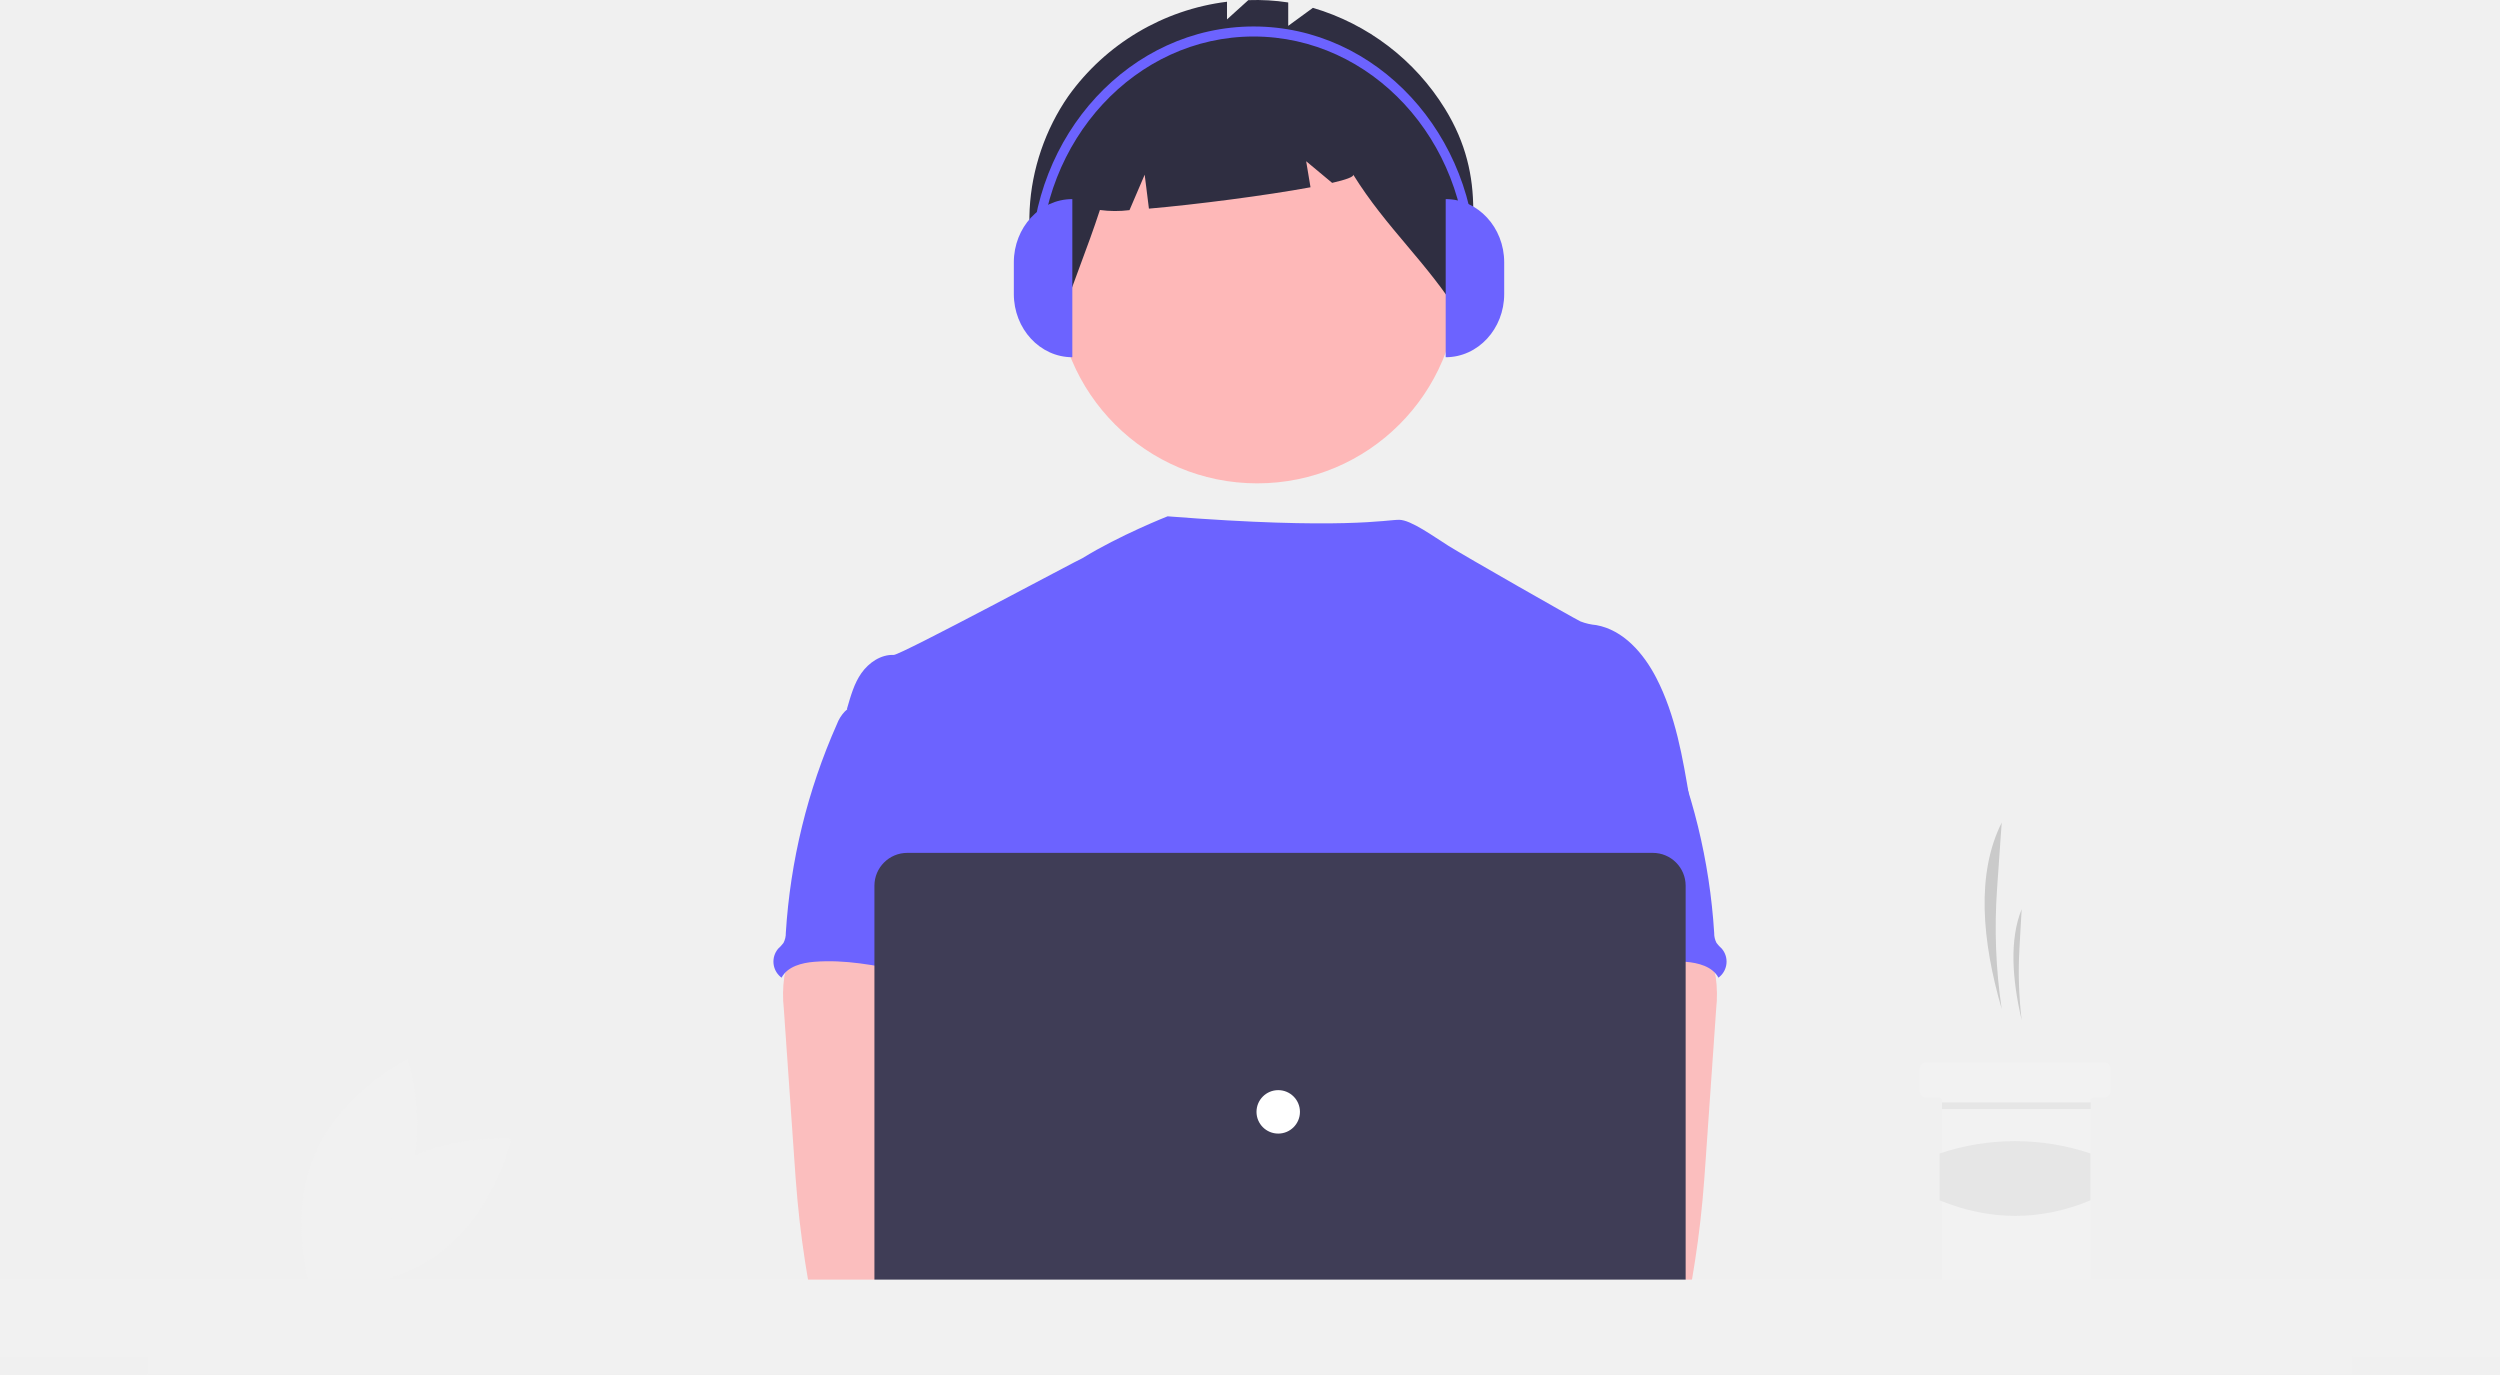
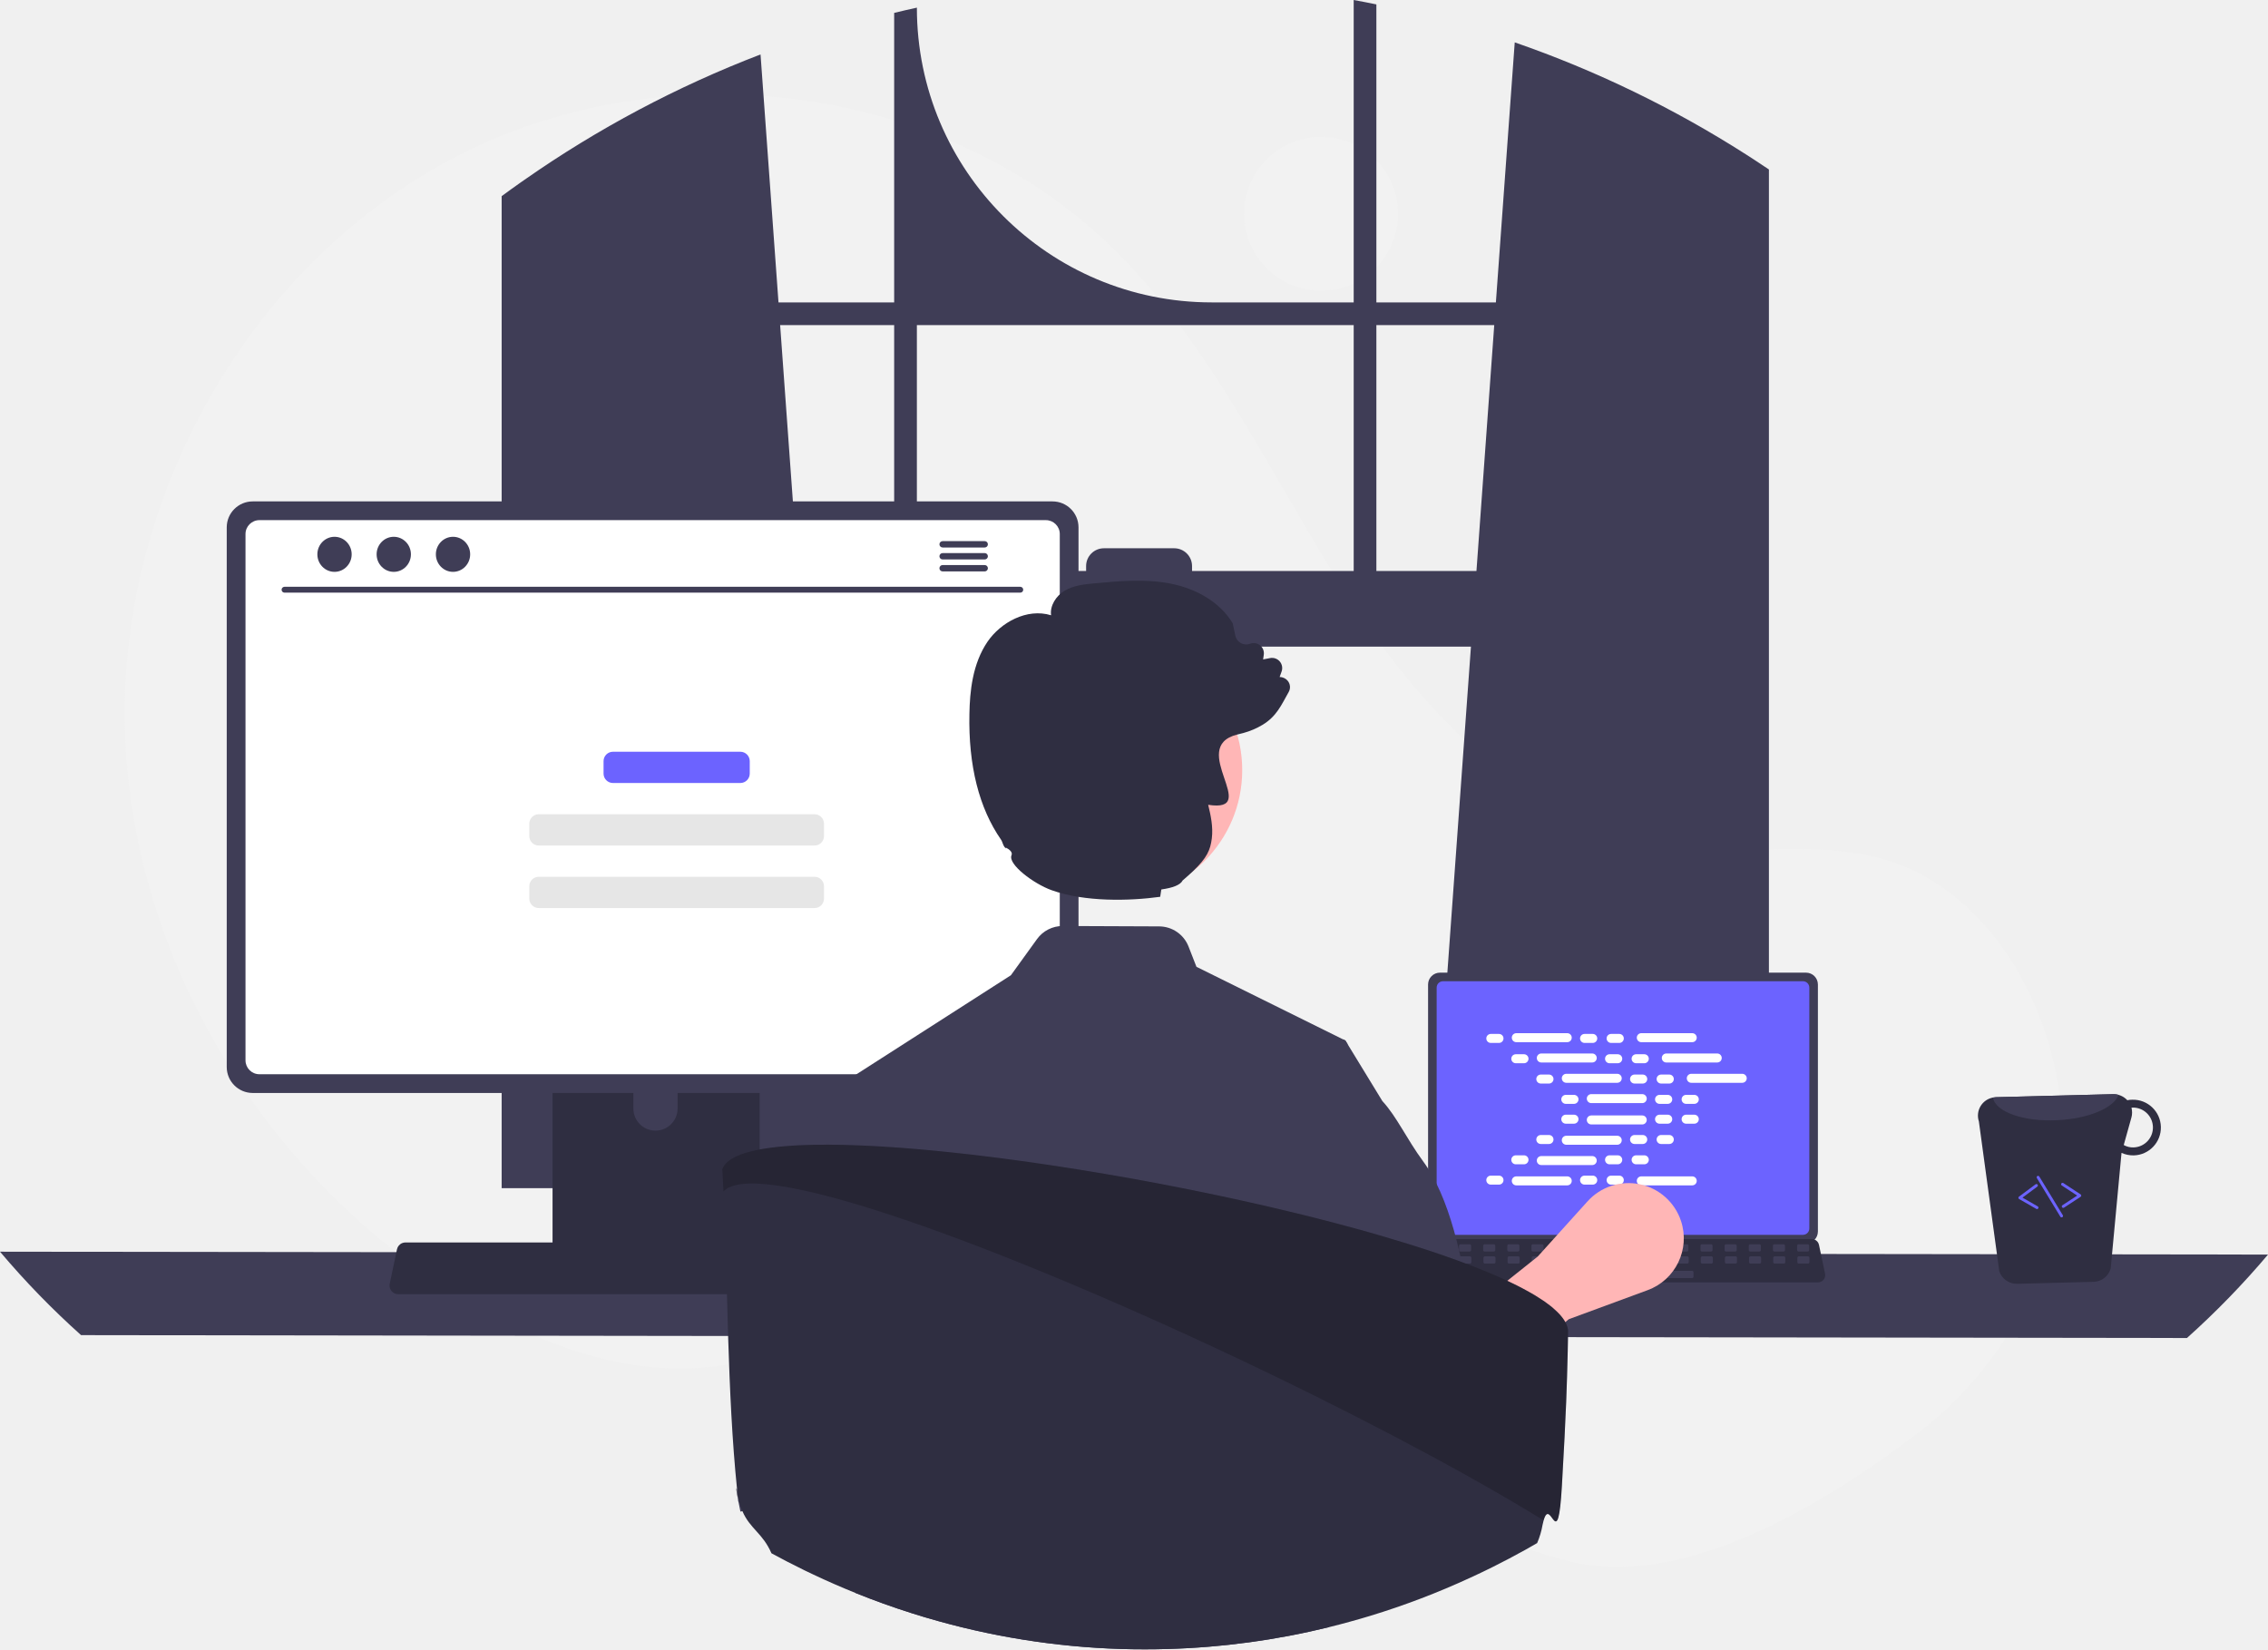
- <svg xmlns="http://www.w3.org/2000/svg" data-name="Layer 1" width="878.63" height="483" viewBox="0 0 878.63 483">
-   <path d="M294.716,621.203c-19.511,14.544-25.04,40.135-25.04,40.135s26.104,2.009,45.615-12.535,25.04-40.135,25.04-40.135S314.227,606.659,294.716,621.203Z" transform="translate(-160.6848 -208.5)" fill="#f1f1f1" />
-   <path d="M302.844,628.032c-9.377,22.456-32.862,34.028-32.862,34.028s-8.281-24.837,1.096-47.293,32.862-34.028,32.862-34.028S312.221,605.576,302.844,628.032Z" transform="translate(-160.6848 -208.5)" fill="#f1f1f1" />
-   <path d="M864.187,563.114h0a194.657,194.657,0,0,1-1.633-42.195l1.633-23.307h0c-9,17.908-6.966,41.479,0,65.502Z" transform="translate(-160.6848 -208.5)" fill="#cacaca" />
-   <path d="M871.205,567.013h0a143.091,143.091,0,0,1-.786-25.116l.786-13.873h0C866.875,538.683,867.854,552.713,871.205,567.013Z" transform="translate(-160.6848 -208.5)" fill="#cacaca" />
-   <path d="M902.401,584.17v7.798a2.352,2.352,0,0,1-2.339,2.339h-3.899a.777.777,0,0,0-.78.78v63.943a2.351,2.351,0,0,1-2.339,2.339H845.476a2.341,2.341,0,0,1-2.339-2.339V595.087a.782.782,0,0,0-.78-.78H837.678a2.341,2.341,0,0,1-2.339-2.339v-7.798a2.336,2.336,0,0,1,2.339-2.339h62.383A2.346,2.346,0,0,1,902.401,584.17Z" transform="translate(-160.6848 -208.5)" fill="#f2f2f2" />
-   <rect x="682.522" y="387.445" width="52.246" height="2.339" fill="#e6e6e6" />
-   <path d="M895.383,630.369c-17.483,7.235-35.156,7.315-53.026,0v-16.481a83.274,83.274,0,0,1,53.026,0Z" transform="translate(-160.6848 -208.5)" fill="#e6e6e6" />
-   <circle id="fff0188c-9915-4c0d-8339-9317a77083e8" data-name="Ellipse 276" cx="441.853" cy="99.211" r="70.666" fill="#feb8b8" />
-   <path id="ac220ed6-7c3f-4d1e-8d82-3295770c496a-330" data-name="Path 1461" d="M668.54,246.746a81.614,81.614,0,0,0-46.43-35.492l-8.675,6.331v-8.22a75.123,75.123,0,0,0-14.032-.817l-7.485,6.772V209.11a80.834,80.834,0,0,0-55.763,33.169c-16.254,23.432-18.998,56.032-3.011,79.652,4.388-13.487,9.715-26.142,14.104-39.628a39.916,39.916,0,0,0,10.399.05l5.339-12.459,1.492,11.931c16.55-1.441,41.096-4.607,56.785-7.508l-1.526-9.154,9.128,7.606c4.806-1.106,7.66-2.11,7.425-2.877,11.668,18.811,25.948,30.826,37.616,49.637C678.337,293.006,683.437,270.951,668.54,246.746Z" transform="translate(-160.6848 -208.5)" fill="#2f2e41" />
-   <path d="M754.52,489.43c-2.43-14.619-4.936-29.519-11.731-42.689-4.466-8.626-11.554-16.847-21.11-18.552a20.422,20.422,0,0,1-5.497-1.272c-2.8-1.349-40.425-22.827-46.405-26.568-5.135-3.212-13.24-9.158-17.327-9.158-4.112-.09-19.878,3.579-81.414-1.231,0,0-16.905,6.663-29.985,14.743-.198-.131-63.869,34.06-66.261,33.97-4.53-.191-8.741,2.71-11.338,6.362-2.596,3.652-3.814,8.174-5.089,12.546,13.907,30.97,26.631,61.98,40.539,92.95a7.931,7.931,0,0,1,1.006,3.815,9.31,9.31,0,0,1-1.73,3.815c-6.82,10.956-6.603,24.736-5.858,37.613.746,12.877,1.668,26.478-4.087,38.02-1.565,3.169-3.601,6.069-5.089,9.238-3.486,7.177-4.746,30.131-2.71,37.842l255.121,7.309C730.067,673.102,754.52,489.43,754.52,489.43Z" transform="translate(-160.6848 -208.5)" fill="#6c63ff" />
-   <path id="bb46eb08-8e3e-4ac5-913b-26d221d967b9-331" data-name="Path 1421" d="M436.31,551.903a45.043,45.043,0,0,0-.153,11.109l3.657,52.513c.343,4.949.681,9.887,1.146,14.824.877,9.581,2.188,19.086,3.815,28.578a5.09,5.09,0,0,0,5.216,4.949c16.096,3.406,32.726,3.27,49.153,2.342,25.067-1.399,89.198-4.046,93.116-9.136s1.635-13.322-3.474-17.438-89.739-14.149-89.739-14.149c.827-6.553,3.321-12.724,5.688-18.946,4.25-11.035,8.22-22.432,8.297-34.253s-4.377-24.25-14.061-31.022c-7.966-5.56-18.221-6.591-27.928-6.362-7.062.203-19.265-1.489-25.716,1.272C440.223,538.431,437.264,546.905,436.31,551.903Z" transform="translate(-160.6848 -208.5)" fill="#fbbebe" />
-   <path id="efe93a1e-ccdd-49fd-af5f-e26394aa0937-332" data-name="Path 1430" d="M457.627,458.523a13.17,13.17,0,0,0-2.824,4.518A213.588,213.588,0,0,0,436.862,536.356a7.329,7.329,0,0,1-.827,3.55,15.535,15.535,0,0,1-1.87,2.023,7.024,7.024,0,0,0,.84,9.898q.173.146.356.281c2.099-3.951,7.125-5.242,11.592-5.586,21.389-1.692,42.282,8.259,63.734,7.508-1.514-5.23-3.691-10.256-4.925-15.548-5.459-23.502,8.156-49.089-.191-71.726-1.667-4.53-4.453-8.983-8.843-10.968a23.555,23.555,0,0,0-5.662-1.499c-5.421-.98-16.212-5.166-21.453-3.486-1.935.624-2.697,2.443-4.301,3.542C462.877,455.902,459.646,456.474,457.627,458.523Z" transform="translate(-160.6848 -208.5)" fill="#6c63ff" />
-   <path id="a38c3c09-000b-42b7-8619-0229d8aff5e9-333" data-name="Path 1421" d="M754.672,536.183c-6.451-2.762-18.653-1.069-25.716-1.272-9.707-.229-19.962.802-27.928,6.362-9.684,6.772-14.137,19.201-14.061,31.022s4.046,23.218,8.297,34.253c2.366,6.222,4.861,12.393,5.688,18.946,0,0-84.63,10.034-89.739,14.149s-7.392,12.348-3.474,17.438,126.173,10.2,142.269,6.794a5.09,5.09,0,0,0,5.216-4.949c1.627-9.491,2.937-18.996,3.815-28.578.465-4.937.802-9.874,1.146-14.824l3.657-52.513a45.043,45.043,0,0,0-.153-11.109C762.736,546.905,759.777,538.431,754.672,536.183Z" transform="translate(-160.6848 -208.5)" fill="#fbbebe" />
-   <path id="bd3879bf-5d05-49be-b690-c4d97e29a2ab-334" data-name="Path 1430" d="M734.687,454.346c-1.603-1.099-2.366-2.918-4.301-3.542-5.241-1.68-16.032,2.507-21.453,3.486a23.555,23.555,0,0,0-5.662,1.499c-4.389,1.985-7.175,6.438-8.843,10.968-8.347,22.637,5.268,48.224-.191,71.726-1.234,5.293-3.411,10.318-4.925,15.548,21.453.751,42.346-9.2,63.734-7.508,4.467.343,9.493,1.635,11.592,5.586q.183-.135.356-.281a7.024,7.024,0,0,0,.84-9.898,15.535,15.535,0,0,1-1.87-2.023,7.329,7.329,0,0,1-.827-3.55,213.588,213.588,0,0,0-17.941-73.316,13.17,13.17,0,0,0-2.824-4.518C740.354,456.474,737.123,455.902,734.687,454.346Z" transform="translate(-160.6848 -208.5)" fill="#6c63ff" />
-   <circle cx="420.924" cy="438.81" r="19.073" fill="#fbbebe" />
-   <circle cx="463.156" cy="438.81" r="19.073" fill="#fbbebe" />
-   <path d="M741.572,690.288H479.542a11.552,11.552,0,0,1-11.539-11.539V519.783a11.552,11.552,0,0,1,11.539-11.539H741.572a11.552,11.552,0,0,1,11.539,11.539V678.75A11.552,11.552,0,0,1,741.572,690.288Z" transform="translate(-160.6848 -208.5)" fill="#3f3d56" />
-   <circle id="bf1cdf42-3b4f-4239-91c9-f6802a29e918" data-name="Ellipse 263" cx="449.236" cy="390.766" r="7.635" fill="#fff" />
-   <polygon points="878.63 449.724 0 449.724 0 476.724 51.97 476.724 51.97 483 826.68 483 826.68 476.724 878.63 476.724 878.63 449.724" fill="#f1f1f1" />
-   <path d="M537.556,334.049h0c-11.355,0-20.559-9.952-20.559-22.229h0V300.705c0-12.277,9.205-22.229,20.559-22.229h0v55.574Z" transform="translate(-160.6848 -208.5)" fill="#6c63ff" />
-   <path d="M668.779,278.476h0c11.355,0,20.559,9.952,20.559,22.229v11.115c0,12.277-9.205,22.229-20.559,22.229h0V278.476Z" transform="translate(-160.6848 -208.5)" fill="#6c63ff" />
-   <path d="M679.553,302.452h-3.262c0-44.73-33.656-81.121-75.026-81.121-41.369,0-75.026,36.391-75.026,81.121h-3.262c0-46.675,35.12-84.648,78.288-84.648C644.433,217.804,679.553,255.777,679.553,302.452Z" transform="translate(-160.6848 -208.5)" fill="#6c63ff" />
+ <svg xmlns="http://www.w3.org/2000/svg" data-name="Layer 1" width="786.82" height="572.258" viewBox="0 0 786.82 572.258">
+   <circle cx="458.321" cy="74.182" r="26.701" fill="#f2f2f2" />
+   <path d="M872.038,661.023c39.688-30.229,58.644-81.025,46.776-129.482q-.442-1.806-.934-3.604c-7.867-28.763-27.332-56.101-55.7-65.291-23.82-7.717-49.82-1.783-74.669-4.851-48.781-6.024-86.601-45.494-113.211-86.819-26.611-41.325-47.062-87.583-82.422-121.724-58.285-56.275-153.362-68.391-225.627-31.76C293.987,254.121,247.955,335.391,249.918,416.386c1.963,80.995,50.046,158.432,119.875,199.517,25.652,15.093,55.321,25.785,84.848,22.044,25.62-3.246,48.899-17.013,74.399-21.1,40.091-6.426,79.927,11.701,114.603,32.824,34.676,21.123,68.17,46.16,107.574,55.952C789.478,715.131,836.881,687.801,872.038,661.023Z" transform="translate(-206.59 -163.8711)" fill="#f2f2f2" />
+   <path d="M815.016,219.191c-.87-.58-1.75-1.13-2.62-1.69a380.24,380.24,0,0,0-80.31-38.93l-6.54,90.22h-41.46v-103.39c-2.61-.54-5.24-1.05-7.87-1.53v104.92H626.946A102.27,102.27,0,0,1,524.676,166.521v-0c-2.64.57-5.26,1.18-7.88,1.83v100.44h-40.13l-6.23-86.03a380.858,380.858,0,0,0-81.94,43.53c-.44.3-.88.61-1.31.91-2.21,1.55-4.39,3.13-6.56,4.73v344.19h118.27l-2.09-28.95-11.5-158.95h231.59l-11.5,158.95-2.09,28.95h116.96v-353.45Q817.656,220.901,815.016,219.191Zm-298.22,142.78h-33.39l-6.17-85.3h39.56Zm159.42,0h-56.08v-1.69a6.18,6.18,0,0,0-6.19-6.18h-24.38a6.178,6.178,0,0,0-6.18,6.18v1.69h-58.71v-85.3h151.54Zm7.87,0v-85.3h40.89l-6.17,85.3Z" transform="translate(-206.59 -163.8711)" fill="#3f3d56" />
+   <path d="M206.59,598.162a289.003,289.003,0,0,0,28.12,28.95l730.58,1a289.003,289.003,0,0,0,28.12-28.95Z" transform="translate(-206.59 -163.8711)" fill="#3f3d56" />
+   <path d="M702.02,505.462v85.704a4.122,4.122,0,0,0,4.119,4.119H833.143a4.122,4.122,0,0,0,4.119-4.119v-85.704a4.124,4.124,0,0,0-4.119-4.115H706.139A4.124,4.124,0,0,0,702.02,505.462Z" transform="translate(-206.59 -163.8711)" fill="#3f3d56" />
+   <path d="M704.999,506.529V590.109a2.205,2.205,0,0,0,2.201,2.201H832.086a2.205,2.205,0,0,0,2.201-2.201V506.529a2.206,2.206,0,0,0-2.201-2.206H707.201A2.206,2.206,0,0,0,704.999,506.529Z" transform="translate(-206.59 -163.8711)" fill="#6c63ff" />
+   <path d="M699.364,607.881a2.47,2.47,0,0,0,1.943.93H837.299a2.502,2.502,0,0,0,2.446-3.016l-2.111-10.027a2.507,2.507,0,0,0-1.558-1.818,2.425,2.425,0,0,0-.888-.168H703.41a2.424,2.424,0,0,0-.888.168,2.507,2.507,0,0,0-1.558,1.818l-2.111,10.027A2.501,2.501,0,0,0,699.364,607.881Z" transform="translate(-206.59 -163.8711)" fill="#2f2e41" />
+   <rect x="830.034" y="595.588" width="4.188" height="2.513" rx="0.488" transform="translate(1457.666 1029.819) rotate(-180)" fill="#3f3d56" />
+   <rect x="821.657" y="595.588" width="4.188" height="2.513" rx="0.488" transform="translate(1440.912 1029.819) rotate(-180)" fill="#3f3d56" />
+   <rect x="813.28" y="595.588" width="4.188" height="2.513" rx="0.488" transform="translate(1424.158 1029.819) rotate(-180)" fill="#3f3d56" />
+   <rect x="804.903" y="595.588" width="4.188" height="2.513" rx="0.488" transform="translate(1407.404 1029.819) rotate(-180)" fill="#3f3d56" />
+   <rect x="796.526" y="595.588" width="4.188" height="2.513" rx="0.488" transform="translate(1390.65 1029.819) rotate(-180)" fill="#3f3d56" />
+   <rect x="788.149" y="595.588" width="4.188" height="2.513" rx="0.488" transform="translate(1373.896 1029.819) rotate(-180)" fill="#3f3d56" />
+   <rect x="779.772" y="595.588" width="4.188" height="2.513" rx="0.488" transform="translate(1357.142 1029.819) rotate(-180)" fill="#3f3d56" />
+   <rect x="771.395" y="595.588" width="4.188" height="2.513" rx="0.488" transform="translate(1340.388 1029.819) rotate(-180)" fill="#3f3d56" />
+   <rect x="763.018" y="595.588" width="4.188" height="2.513" rx="0.488" transform="translate(1323.634 1029.819) rotate(-180)" fill="#3f3d56" />
+   <rect x="754.641" y="595.588" width="4.188" height="2.513" rx="0.488" transform="translate(1306.88 1029.819) rotate(-180)" fill="#3f3d56" />
+   <rect x="746.264" y="595.588" width="4.188" height="2.513" rx="0.488" transform="translate(1290.126 1029.819) rotate(-180)" fill="#3f3d56" />
+   <rect x="737.887" y="595.588" width="4.188" height="2.513" rx="0.488" transform="translate(1273.372 1029.819) rotate(-180)" fill="#3f3d56" />
+   <rect x="729.51" y="595.588" width="4.188" height="2.513" rx="0.488" transform="translate(1256.618 1029.819) rotate(-180)" fill="#3f3d56" />
+   <rect x="721.133" y="595.588" width="4.188" height="2.513" rx="0.488" transform="translate(1239.865 1029.819) rotate(-180)" fill="#3f3d56" />
+   <rect x="712.756" y="595.588" width="4.188" height="2.513" rx="0.488" transform="translate(1223.111 1029.819) rotate(-180)" fill="#3f3d56" />
+   <rect x="704.379" y="595.588" width="4.188" height="2.513" rx="0.488" transform="translate(1206.357 1029.819) rotate(-180)" fill="#3f3d56" />
+   <rect x="830.133" y="599.777" width="4.188" height="2.513" rx="0.488" transform="translate(1457.864 1038.196) rotate(-180)" fill="#3f3d56" />
+   <rect x="821.756" y="599.777" width="4.188" height="2.513" rx="0.488" transform="translate(1441.11 1038.196) rotate(-180)" fill="#3f3d56" />
+   <rect x="813.379" y="599.777" width="4.188" height="2.513" rx="0.488" transform="translate(1424.356 1038.196) rotate(-180)" fill="#3f3d56" />
+   <rect x="805.002" y="599.777" width="4.188" height="2.513" rx="0.488" transform="translate(1407.602 1038.196) rotate(-180)" fill="#3f3d56" />
+   <rect x="796.625" y="599.777" width="4.188" height="2.513" rx="0.488" transform="translate(1390.848 1038.196) rotate(-180)" fill="#3f3d56" />
+   <rect x="788.248" y="599.777" width="4.188" height="2.513" rx="0.488" transform="translate(1374.094 1038.196) rotate(-180)" fill="#3f3d56" />
+   <rect x="779.871" y="599.777" width="4.188" height="2.513" rx="0.488" transform="translate(1357.34 1038.196) rotate(-180)" fill="#3f3d56" />
+   <rect x="771.494" y="599.777" width="4.188" height="2.513" rx="0.488" transform="translate(1340.586 1038.196) rotate(-180)" fill="#3f3d56" />
+   <rect x="763.117" y="599.777" width="4.188" height="2.513" rx="0.488" transform="translate(1323.832 1038.196) rotate(-180)" fill="#3f3d56" />
+   <rect x="754.74" y="599.777" width="4.188" height="2.513" rx="0.488" transform="translate(1307.078 1038.196) rotate(-180)" fill="#3f3d56" />
+   <rect x="746.363" y="599.777" width="4.188" height="2.513" rx="0.488" transform="translate(1290.324 1038.196) rotate(-180)" fill="#3f3d56" />
+   <rect x="737.986" y="599.777" width="4.188" height="2.513" rx="0.488" transform="translate(1273.57 1038.196) rotate(-180)" fill="#3f3d56" />
+   <rect x="729.609" y="599.777" width="4.188" height="2.513" rx="0.488" transform="translate(1256.816 1038.196) rotate(-180)" fill="#3f3d56" />
+   <rect x="721.232" y="599.777" width="4.188" height="2.513" rx="0.488" transform="translate(1240.062 1038.196) rotate(-180)" fill="#3f3d56" />
+   <rect x="712.855" y="599.777" width="4.188" height="2.513" rx="0.488" transform="translate(1223.309 1038.196) rotate(-180)" fill="#3f3d56" />
+   <rect x="704.478" y="599.777" width="4.188" height="2.513" rx="0.488" transform="translate(1206.555 1038.196) rotate(-180)" fill="#3f3d56" />
+   <rect x="760.604" y="604.803" width="33.508" height="2.513" rx="0.488" transform="translate(1348.126 1048.248) rotate(-180)" fill="#3f3d56" />
+   <rect x="515.631" y="358.737" width="5.966" height="3.122" rx="1.561" fill="#fff" />
+   <rect x="548.154" y="358.737" width="5.966" height="3.122" rx="1.561" fill="#fff" />
+   <rect x="557.369" y="358.737" width="5.966" height="3.122" rx="1.561" fill="#fff" />
+   <rect x="524.477" y="358.477" width="20.796" height="3.122" rx="1.561" fill="#fff" />
+   <rect x="567.841" y="358.477" width="20.796" height="3.122" rx="1.561" fill="#fff" />
+   <rect x="524.304" y="365.784" width="5.966" height="3.122" rx="1.561" fill="#fff" />
+   <rect x="556.827" y="365.784" width="5.966" height="3.122" rx="1.561" fill="#fff" />
+   <rect x="566.042" y="365.784" width="5.966" height="3.122" rx="1.561" fill="#fff" />
+   <rect x="533.15" y="365.523" width="20.796" height="3.122" rx="1.561" fill="#fff" />
+   <rect x="576.514" y="365.523" width="20.796" height="3.122" rx="1.561" fill="#fff" />
+   <rect x="532.977" y="372.83" width="5.966" height="3.122" rx="1.561" fill="#fff" />
+   <rect x="565.5" y="372.83" width="5.966" height="3.122" rx="1.561" fill="#fff" />
+   <rect x="574.715" y="372.83" width="5.966" height="3.122" rx="1.561" fill="#fff" />
+   <rect x="541.823" y="372.57" width="20.796" height="3.122" rx="1.561" fill="#fff" />
+   <rect x="585.187" y="372.57" width="20.796" height="3.122" rx="1.561" fill="#fff" />
+   <rect x="541.649" y="379.877" width="5.966" height="3.122" rx="1.561" fill="#fff" />
+   <rect x="574.172" y="379.877" width="5.966" height="3.122" rx="1.561" fill="#fff" />
+   <rect x="583.387" y="379.877" width="5.966" height="3.122" rx="1.561" fill="#fff" />
+   <rect x="550.496" y="379.617" width="20.796" height="3.122" rx="1.561" fill="#fff" />
+   <rect x="548.154" y="407.898" width="5.966" height="3.122" rx="1.561" fill="#fff" />
+   <rect x="557.369" y="407.898" width="5.966" height="3.122" rx="1.561" fill="#fff" />
+   <rect x="567.841" y="408.158" width="20.796" height="3.122" rx="1.561" fill="#fff" />
+   <rect x="515.631" y="407.898" width="5.966" height="3.122" rx="1.561" fill="#fff" />
+   <rect x="524.477" y="408.158" width="20.796" height="3.122" rx="1.561" fill="#fff" />
+   <rect x="524.304" y="400.851" width="5.966" height="3.122" rx="1.561" fill="#fff" />
+   <rect x="556.827" y="400.851" width="5.966" height="3.122" rx="1.561" fill="#fff" />
+   <rect x="566.042" y="400.851" width="5.966" height="3.122" rx="1.561" fill="#fff" />
+   <rect x="533.15" y="401.111" width="20.796" height="3.122" rx="1.561" fill="#fff" />
+   <rect x="532.977" y="393.804" width="5.966" height="3.122" rx="1.561" fill="#fff" />
+   <rect x="565.5" y="393.804" width="5.966" height="3.122" rx="1.561" fill="#fff" />
+   <rect x="574.715" y="393.804" width="5.966" height="3.122" rx="1.561" fill="#fff" />
+   <rect x="541.823" y="394.064" width="20.796" height="3.122" rx="1.561" fill="#fff" />
+   <rect x="541.649" y="386.758" width="5.966" height="3.122" rx="1.561" fill="#fff" />
+   <rect x="574.172" y="386.758" width="5.966" height="3.122" rx="1.561" fill="#fff" />
+   <rect x="583.387" y="386.758" width="5.966" height="3.122" rx="1.561" fill="#fff" />
+   <rect x="550.496" y="387.018" width="20.796" height="3.122" rx="1.561" fill="#fff" />
+   <path d="M711.507,654.353l-13.35-21.102,41.902-33.403,17.295-19.161a19.161,19.161,0,0,1,32.418,6.828h0a19.161,19.161,0,0,1-11.57,23.991l-27.349,10.075Z" transform="translate(-206.59 -163.8711)" fill="#ffb6b6" />
+   <path d="M398.28,501.352v102.56h71.85v-102.56a3.448,3.448,0,0,0-2.43-3.3,3.175,3.175,0,0,0-1.03-.16H401.75A3.463,3.463,0,0,0,398.28,501.352Zm28.04,35.24a7.67,7.67,0,0,1,15.34,0v11.9a7.67,7.67,0,0,1-15.34,0Z" transform="translate(-206.59 -163.8711)" fill="#2f2e41" />
+   <path d="M398.06,600.632v9.89a1.946,1.946,0,0,0,1.93,1.94h68.43a1.94,1.94,0,0,0,1.93-1.94v-9.89Z" transform="translate(-206.59 -163.8711)" fill="#3f3d56" />
+   <path d="M285.25,346.832V534.092a9.007,9.007,0,0,0,9,9h277.5a9.007,9.007,0,0,0,9-9V346.832a9.011,9.011,0,0,0-9-8.99H294.25A9.012,9.012,0,0,0,285.25,346.832Z" transform="translate(-206.59 -163.8711)" fill="#3f3d56" />
+   <path d="M291.76,349.162v182.62a4.818,4.818,0,0,0,4.81,4.81H569.44a4.818,4.818,0,0,0,4.81-4.81v-182.62a4.82,4.82,0,0,0-4.81-4.82H296.57A4.821,4.821,0,0,0,291.76,349.162Z" transform="translate(-206.59 -163.8711)" fill="#fff" />
+   <path d="M342.4,611.792a2.948,2.948,0,0,0,2.32,1.11h162.34a2.987,2.987,0,0,0,2.92-3.6l-2.52-11.97a2.993,2.993,0,0,0-1.86-2.17,2.895,2.895,0,0,0-1.06-.2H347.23a2.894,2.894,0,0,0-1.06.2,2.992,2.992,0,0,0-1.86,2.17l-2.52,11.97A2.985,2.985,0,0,0,342.4,611.792Z" transform="translate(-206.59 -163.8711)" fill="#2f2e41" />
+   <path d="M560.585,369.499H305.261a1.016,1.016,0,0,1,0-2.031H560.585a1.016,1.016,0,0,1,0,2.031Z" transform="translate(-206.59 -163.8711)" fill="#3f3d56" />
+   <ellipse cx="116.051" cy="192.33" rx="5.95" ry="6.083" fill="#3f3d56" />
+   <ellipse cx="136.607" cy="192.33" rx="5.95" ry="6.083" fill="#3f3d56" />
+   <ellipse cx="157.163" cy="192.33" rx="5.95" ry="6.083" fill="#3f3d56" />
+   <path d="M548.206,351.622h-14.6a1.105,1.105,0,0,0,0,2.21h14.6a1.105,1.105,0,0,0,0-2.21Z" transform="translate(-206.59 -163.8711)" fill="#3f3d56" />
+   <path d="M548.206,355.772h-14.6a1.105,1.105,0,0,0,0,2.21h14.6a1.105,1.105,0,0,0,0-2.21Z" transform="translate(-206.59 -163.8711)" fill="#3f3d56" />
+   <path d="M548.206,359.922h-14.6a1.105,1.105,0,0,0,0,2.21h14.6a1.105,1.105,0,0,0,0-2.21Z" transform="translate(-206.59 -163.8711)" fill="#3f3d56" />
+   <path d="M900.186,604.972a6.416,6.416,0,0,0,6.183,4.331l26.492-.682a6.329,6.329,0,0,0,5.981-4.657l3.749-40.087a9.794,9.794,0,0,0,4.238.871,9.661,9.661,0,1,0-.485-19.317,8.184,8.184,0,0,0-1.736.181,6.548,6.548,0,0,0-4.874-2.103l-40.751,1.052a5.853,5.853,0,0,0-1.005.125,6.365,6.365,0,0,0-4.873,8.265Zm43.173-43.817,2.668-9.553a6.506,6.506,0,0,0,.02-3.375c.129-0.0.244-.062.373-.062a6.91,6.91,0,0,1,.324,13.817A6.505,6.505,0,0,1,943.359,561.156Z" transform="translate(-206.59 -163.8711)" fill="#2f2e41" />
+   <path d="M897.978,544.686c.868,4.964,10.629,8.454,22.366,7.847,10.793-.497,19.617-4.287,21.234-8.778a6.025,6.025,0,0,0-1.844-.246l-40.751,1.052A5.853,5.853,0,0,0,897.978,544.686Z" transform="translate(-206.59 -163.8711)" fill="#3f3d56" />
+   <path d="M922.494,582.944a.497.497,0,0,0,.151-.066l5.753-3.766a.499.499,0,0,0,0-.836l-5.98-3.917a.5.5,0,1,0-.548.836l5.341,3.498-5.114,3.348a.5.5,0,0,0,.396.903Z" transform="translate(-206.59 -163.8711)" fill="#6c63ff" />
+   <path d="M913.408,583.363a.5.5,0,0,0,.126-.918l-5.303-3.04,5.126-3.807a.5.5,0,1,0-.596-.802l-5.739,4.263a.5.5,0,0,0,.049.835l5.965,3.42A.5.5,0,0,0,913.408,583.363Z" transform="translate(-206.59 -163.8711)" fill="#6c63ff" />
+   <path d="M921.922,586.244a.482.482,0,0,0,.137-.058.5.5,0,0,0,.168-.687l-8.155-13.408a.5.5,0,0,0-.854.521l8.155,13.408A.5.5,0,0,0,921.922,586.244Z" transform="translate(-206.59 -163.8711)" fill="#6c63ff" />
+   <rect x="209.385" y="260.827" width="50.719" height="10.846" rx="3.264" fill="#6c63ff" />
+   <rect x="183.626" y="282.519" width="102.236" height="10.846" rx="3.264" fill="#e6e6e6" />
+   <rect x="183.626" y="304.21" width="102.236" height="10.846" rx="3.264" fill="#e6e6e6" />
+   <path d="M497.301,540.717l.217.684.011.023,6.525,19.838,7.506,22.861,14.123,42.961.137,6.673v.023l1.049,53.684-2.909,7.278,3.274,11.932s-1.506-18.037-9.582-7.679c-4.574,5.886-9.925,11.91-14.317,17.556q9.6,3.884,19.507,7.027c1.426.456,2.863.89,4.301,1.323q.462.137.924.274a266.863,266.863,0,0,0,67.351,10.826c1.186.034,2.35.057,3.479.08.399.011.787.023,1.175.023,1.278.011,2.544.023,3.822.023q3.867,0,7.7-.114a266.853,266.853,0,0,0,56.091-7.586c-.125-7.586-.468-16.45-.958-25.918-.228-4.643-5.35-9.674-5.658-14.533-.217-3.65,4.381-7.084,4.141-10.792-1.551-22.827-3.491-14.064-4.928-30.229q-.222-2.379-.411-4.552c-.924-10.381-1.563-16.872-1.563-16.872l6.137-38.683,9.639-60.734-.742-1.221-.833-.411-50.844-25.165-2.761-7.073a10.979,10.979,0,0,0-10.141-6.947l-33.493-.137a10.931,10.931,0,0,0-8.909,4.529l-9.069,12.56Z" transform="translate(-206.59 -163.8711)" fill="#3f3d56" />
+   <path d="M533.407,617.525,525.82,633.758l-5.179,11.088-8.909,46.646-4.46,4.734L503.45,679.467l-39.998,8.881c-1.312-7.29-.351.247-1.161-7.75.228-.228.468-.456.707-.685.639-.593,1.175-1.152,1.164-1.688-.456-27.584.913-74.526,12.343-102.966a60.053,60.053,0,0,1,7.027-13.107c.228-.308.445-.616.662-.924,5.27-7.381,8.601-14.647,13.324-19.815v-.011a.53.53,0,0,0,.08-.08.157.157,0,0,0,.046-.034l32.443-17.203,1.392,39.105.992,28.109Z" transform="translate(-206.59 -163.8711)" fill="#3f3d56" />
+   <path d="M650.391,622.135l9.476,20.275,3.307,7.061,8.907,46.642,4.446,4.723,3.83-16.755,1.8-.369,32.459-6.722,9.461,30.046a17.984,17.984,0,0,0-3.261-22.506c-.646-.585-1.184-1.154-1.169-1.692.538-32.443-1.446-91.684-19.367-116.066-5.692-7.738-9.107-15.445-14.076-20.829-.015-.015-.015-.031-.031-.031L674.081,526.114l-.738-1.215-.831-.415Z" transform="translate(-206.59 -163.8711)" fill="#3f3d56" />
+   <circle id="a657ec4b-47ce-4d2a-9c58-81a811696ca9" data-name="Ellipse 5" cx="386.397" cy="267.201" r="44.558" fill="#ffb6b6" />
+   <path d="M653.212,399.948a3.759,3.759,0,0,0-2.69-1.19l.67-1.86a3.528,3.528,0,0,0-3.96-4.7l-2.44.47.23-1.63a3.534,3.534,0,0,0-4.73-3.82,3.766,3.766,0,0,1-3.24-.23,3.846,3.846,0,0,1-1.92-2.61l-.85-4.1-.09-.22c-4.14-6.9-12.1-11.92-21.84-13.76-8.67-1.65-17.56-.81-26.13-.02-3.4.32-7.24.68-10.44,2.64-2.72,1.68-5.02,5.04-4.55,8.43-8.45-2.59-17.51,2.58-22,9.1-5.32,7.76-6.19,17.48-6.33,25.08-.38,17.98,3.33,32.69,11,43.73.56.8.7,2.47,1.81,3.03l-.23-.37c1.24.62,2.5,1.62,2.03,2.69-1.35,3.08,7.62,9.89,13.94,12.14,11.53,4.11,26.86,3.76,37.64,2.28l.38-2.55c3.89-.53,6.63-1.54,7.4-3.12,1.36-1.16,2.52-2.2,3.53-3.16l.01-.01c.02-.02.06-.05.08-.07,4.87-4.67,6-7.33,6.51-11.38.49-3.97-.38-8-1.27-11.63,18.74,2.9-7.38-19.96,10.08-24.38a5.434,5.434,0,0,1,.61-.15c.51-.12,1.02-.24,1.51-.38a26.448,26.448,0,0,0,6.72-2.87c4.88-2.97,6.49-6.91,9.01-11.35A3.427,3.427,0,0,0,653.212,399.948Z" transform="translate(-206.59 -163.8711)" fill="#2f2e41" />
+   <path d="M750.582,625.308c-.01,1.75-.03,4.2-.11,7.23q-.015.63-.03,1.29c-.13,5.57-.26,10.24-.47,15.43-.01.36-.02.71-.04,1.07-.28,7.24-.72,15.67-1.48,29.02-1.41,24.66-3.87,3.39-6.34,12.04-.12.43-.25.94-.37,1.54a27.916,27.916,0,0,1-1.88,6.33c-1.31.78-2.66,1.53-3.99,2.28-3.79,2.11-7.64,4.14-11.52,6.07-2.18,1.08-4.37,2.14-6.57,3.16-.35.16-.69.32-1.03.47a270.887,270.887,0,0,1-34.75,13.26c-2.32.7-4.63,1.38-6.97,2.01-2.44.68-4.88,1.32-7.35,1.92a266.893,266.893,0,0,1-56.09,7.59c-2.55.08-5.12.11-7.7.11-1.28,0-2.54-.01-3.82-.02-.39,0-.78-.01-1.17-.02-1.13-.03-2.3-.05-3.48-.08a266.663,266.663,0,0,1-67.35-10.83l-.93-.27c-1.44-.44-2.87-.87-4.3-1.33q-9.9-3.135-19.51-7.02-7.335-2.955-14.5-6.34a.339.339,0,0,1-.12-.06c-1-.46-2.01-.94-3.01-1.43-.13-.07-.27-.14-.41-.21q-5.595-2.73-11.07-5.72c-3.07-7.05-7.39-8.4-10.07-14.6a25.874,25.874,0,0,1-1.68-5.74c0-.02-.01-.04-.01-.07.28,3.72-1.19-6.6-.01-.04-.01-.12-.02-.25-.03-.4-.03-.36-.07-.8-.13-1.35-3.43-33.49-3.21-71.79-4.7-103.35q-.15-3.06-.31-5.86c-.03-.62-.07-1.23-.11-1.83.07-.18.15-.37.24-.55a1.002,1.002,0,0,1,.07-.15,1.623,1.623,0,0,1,.1-.18c.02-.03.05-.07.07-.1a.917.917,0,0,1,.05-.1c.09-.14.19-.29.3-.43.05-.06.09-.11.14-.16a.808.808,0,0,1,.12-.14.637.637,0,0,1,.11-.13c.04-.04.08-.09.13-.14a.302.302,0,0,1,.08-.08,2.033,2.033,0,0,1,.26-.25,9.624,9.624,0,0,1,1.14-.9c.14-.09.29-.18.43-.28a19.135,19.135,0,0,1,3.17-1.52c.38-.14.76-.27,1.17-.41.15-.04.29-.09.44-.14.22-.07.44-.14.67-.19,1.14-.34,2.37-.63,3.7-.9.16-.03.33-.06.5-.1.24-.05.49-.09.74-.13.34-.06.69-.12,1.04-.18,2.97-.47,6.34-.82,10.06-1.05q.525-.03,1.05-.06c.41-.02.82-.04,1.24-.06.35-.02.71-.03,1.07-.04.35-.02.71-.03,1.08-.04,1.01-.03,2.05-.06,3.11-.08,3.02-.06,6.2-.04,9.54.03,1.55.04,3.13.08,4.75.15.11,0,.21.01.31.01,1.41.05,2.83.11,4.29.19,1.02.05,2.05.1,3.08.16.97.06,1.95.12,2.94.19.77.04,1.54.1,2.32.15.66.05,1.32.1,1.98.14l.9.06c.49.04.98.07,1.48.12,1.1.09,2.2.18,3.32.27,1.11.1,2.24.2,3.37.3s2.27.21,3.41.32c.12.01.23.02.34.03,1.04.11,2.08.21,3.13.32.24.02.49.04.73.07,1.001.101,2.022.218,3.032.326.31.033.618.066.929.1.791.086,1.572.161,2.368.254,1.05.12,2.12.23,3.16.37.81.09,1.62.18,2.43.28,1.27.15,2.56.31,3.85.48.49.06.98.12,1.47.19,3.68.46,7.4.97,11.18,1.5,5.73.81,11.55,1.69,17.41,2.64q8.805,1.425,17.71,3.01c1.5.27,3,.54,4.51.82q1.02.195,2.04.39c1.16.21,2.32.43,3.48.65,1.16.22,2.32.44,3.48.67,1.38.27,2.77.54,4.15.81,9.09,1.8,18.13,3.72,26.95,5.73,1.45.33,2.9.67,4.34,1q4.32,1.005,8.56,2.04c.78.18,1.55.37,2.32.56,1.92.48,3.84.96,5.73,1.45l.33.09c1.39.34,2.75.69,4.11,1.05q4.815,1.26,9.47,2.55,3.09.855,6.11,1.73c3.01.87,5.96,1.75,8.83,2.64.71.22,1.42.44,2.12.65,2.1.65,4.17,1.31,6.18,1.97,1.6.52,3.16,1.05,4.7,1.58q2.31.795,4.53,1.59c.95.34,1.89.7,2.83,1.04,1.35.5,2.68,1,3.98,1.5.4.15.79.31,1.18.46.25.11.49.2.73.3.47.19.95.37,1.41.56.47.18.93.37,1.39.57.45.18.91.37,1.35.56.45.18.89.37,1.33.57.37.15.73.31,1.08.47.71.31,1.42.62,2.11.94.34.16.68.31,1.02.47l.78.36c.11.06.22.11.33.16.25.12.51.25.76.37.58.27,1.15.56,1.71.83.75.38,1.48.76,2.18,1.13.71.38,1.4.76,2.06,1.13.11.06.21.12.32.18.15.08.3.17.45.25.51.29,1,.59,1.49.88.96.59,1.87,1.17,2.72,1.75.19.13.37.26.56.38.63.45,1.23.89,1.79,1.34,0,.01,0,.01.01.01.19.14.37.29.55.43.15.14.31.26.46.4.52.45,1,.88,1.44,1.32a5.667,5.667,0,0,1,.42.43,1.208,1.208,0,0,1,.16.16c.2.2.38.4.55.6a.553.553,0,0,1,.07.09c.24.28.46.56.67.84.1.14.21.28.3.42.12.17.24.35.34.52.09.14.17.29.25.43a7.257,7.257,0,0,1,.54,1.13,5.241,5.241,0,0,1,.27.82A5.844,5.844,0,0,1,750.582,625.308Z" transform="translate(-206.59 -163.8711)" fill="#2f2e41" />
+   <path d="M750.582,625.308c-.01,1.75-.03,4.2-.11,7.23-.01.42-.03.85-.04,1.29-.1,4.25-.25,9.5-.46,15.43-.01.36-.02.71-.04,1.07-.28,7.24-.72,15.67-1.48,29.02-1.41,24.66-3.87,3.39-6.34,12.04-6.86-4.22-14.38-8.64-22.42-13.18q-2.175-1.23-4.39-2.47c-16.08-8.97-34.04-18.37-52.79-27.68-.74-.37-1.49-.74-2.23-1.1-42.95-21.23-89.83-41.88-127.81-55.66-7.33-2.66-14.33-5.06-20.91-7.17-13.86-4.43-25.84-7.53-35.06-8.87-9.6-1.4-16.23-.9-18.91,1.99q-.15-3.06-.31-5.86-.06-.93-.12-1.83c.062-.165.142-.322.22-.48.011-.023.019-.047.03-.07a1.002,1.002,0,0,1,.07-.15,1.623,1.623,0,0,1,.1-.18,1.06,1.06,0,0,1,.12-.2c.09-.14.19-.29.3-.43a3.483,3.483,0,0,1,.26-.3.637.637,0,0,1,.11-.13c.04-.04.08-.09.13-.14a.302.302,0,0,1,.08-.08,2.033,2.033,0,0,1,.26-.25,9.624,9.624,0,0,1,1.14-.9c.14-.09.29-.18.43-.28a19.135,19.135,0,0,1,3.17-1.52c.38-.14.76-.27,1.17-.41.15-.04.29-.09.44-.14.22-.07.44-.14.67-.19,1.14-.34,2.37-.63,3.7-.9.4-.08.82-.16,1.24-.23.34-.06.69-.12,1.04-.18,2.97-.47,6.34-.82,10.06-1.05q.525-.03,1.05-.06c.41-.02.82-.04,1.24-.06.35-.02.71-.03,1.07-.04.35-.02.71-.03,1.08-.04,1.01-.03,2.05-.06,3.11-.08,3.02-.05,6.2-.03,9.54.04,1.55.03,3.13.08,4.75.15.1,0,.21.01.31.01,1.41.04,2.84.11,4.29.18,1.02.05,2.05.1,3.08.16.97.06,1.95.12,2.94.19.77.04,1.54.1,2.32.15.66.05,1.32.1,1.98.14.79.06,1.58.12,2.38.18,1.1.09,2.2.18,3.32.27,1.11.1,2.24.2,3.37.3s2.27.21,3.41.32c.12.01.23.02.34.03,1.04.11,2.08.21,3.13.32q8.73.885,17.97,2.07,5.52.705,11.18,1.51c5.73.81,11.55,1.69,17.41,2.63q8.805,1.425,17.71,3.01c1.5.27,3,.54,4.51.82q2.76.51,5.52,1.04c1.16.22,2.32.44,3.48.67,1.38.27,2.77.54,4.15.81,9.09,1.8,18.13,3.72,26.95,5.73,1.45.33,2.9.67,4.34,1q4.32,1.005,8.56,2.04c.78.19,1.55.38,2.32.57q2.895.72,5.73,1.44v.01c.11.02.22.05.33.08,1.38.35,2.75.7,4.11,1.06q4.815,1.26,9.47,2.54c2.06.58,4.1,1.15,6.11,1.73,3.01.88,5.96,1.76,8.83,2.64.71.22,1.42.44,2.12.65q3.15.99,6.18,1.97c1.6.52,3.16,1.05,4.7,1.58q2.31.795,4.53,1.59c.96.34,1.9.69,2.83,1.03,1.36.5,2.68,1,3.98,1.51.4.15.79.31,1.18.46.73.28,1.44.57,2.14.86.47.18.93.37,1.39.57.45.18.91.37,1.35.56.45.18.89.37,1.33.57.37.15.73.31,1.08.47.71.31,1.42.62,2.11.94.34.16.68.31,1.02.47l.78.36c.11.06.22.11.33.16.85.4,1.67.8,2.47,1.2.75.38,1.48.76,2.18,1.13.83.44,1.62.87,2.38,1.31.15.08.3.17.45.25.51.29,1,.59,1.49.88.96.59,1.87,1.17,2.72,1.75.84.58,1.62,1.15,2.35,1.72,0,.01,0,.01.01.01.35.28.69.56,1.01.83.52.45,1,.88,1.44,1.32a5.667,5.667,0,0,1,.42.43,1.208,1.208,0,0,1,.16.16c.21.23.42.46.62.69.24.28.46.56.67.84.1.14.21.28.3.42.12.17.24.35.34.52.09.14.17.29.25.43a7.257,7.257,0,0,1,.54,1.13,6.053,6.053,0,0,1,.27.82A5.844,5.844,0,0,1,750.582,625.308Z" transform="translate(-206.59 -163.8711)" opacity="0.2" />
</svg>
